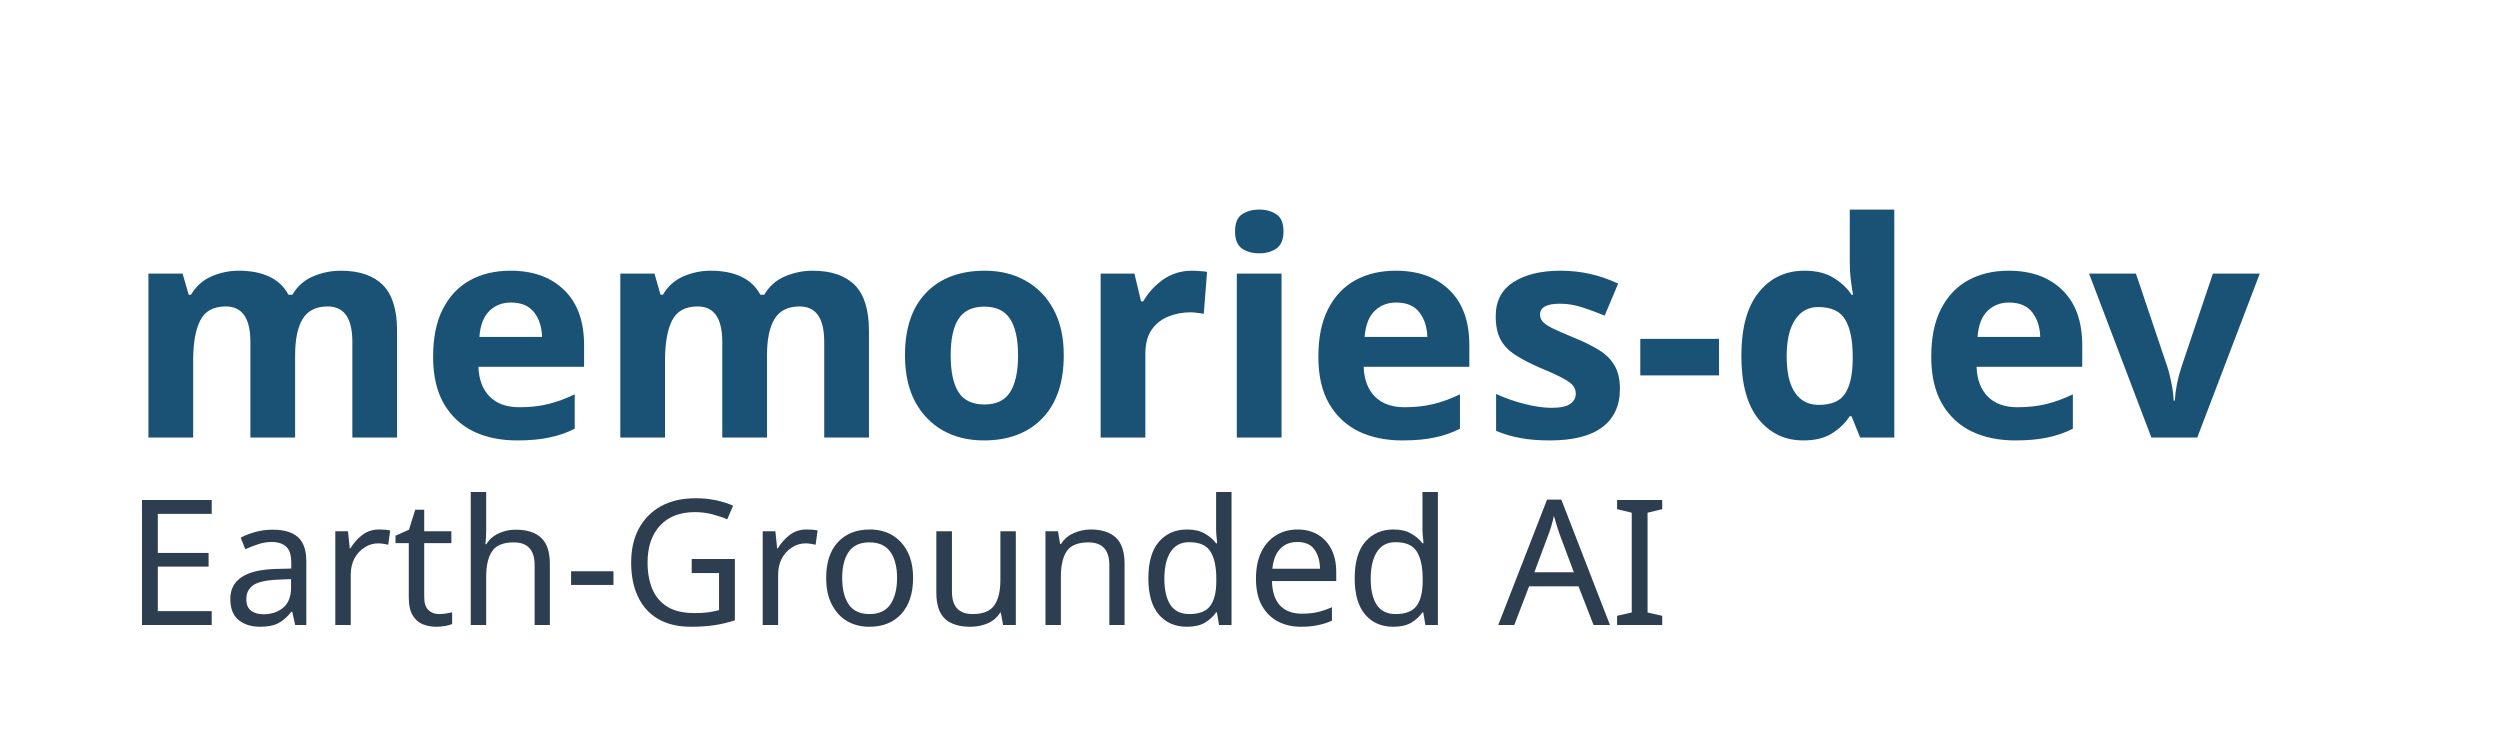
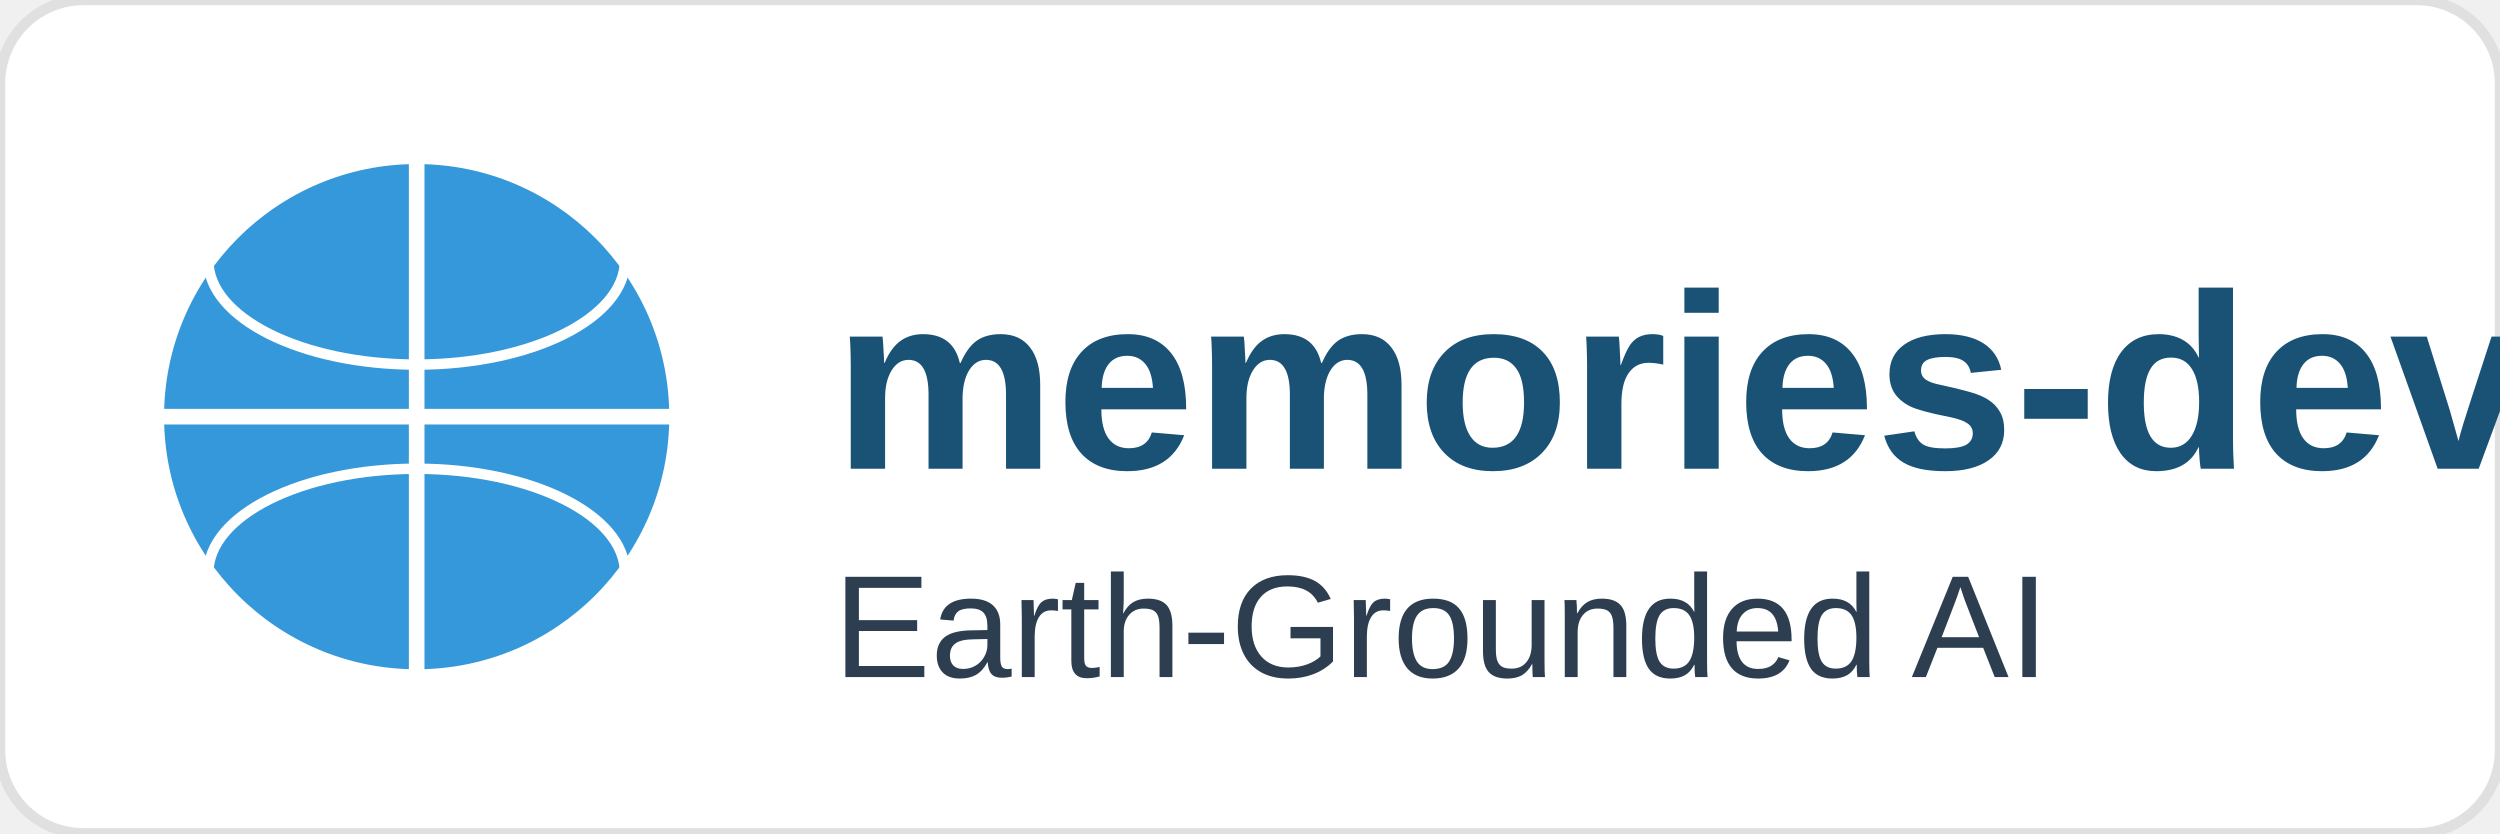
- <svg xmlns="http://www.w3.org/2000/svg" width="200" height="60">
+ <svg xmlns="http://www.w3.org/2000/svg" width="240" height="80" viewBox="0 0 240 80">
  <style>
-     .title { font: bold 24px sans-serif; fill: #1a5276; }
-     .subtitle { font: 14px sans-serif; fill: #2c3e50; }
+     .title { font: bold 24px 'Arial', sans-serif; fill: #1a5276; }
+     .subtitle { font: 14px 'Arial', sans-serif; fill: #2c3e50; }
+     .globe { fill: #3498db; }
  </style>
-   <rect width="200" height="60" fill="white" />
-   <text x="10" y="35" class="title">memories-dev</text>
-   <text x="10" y="50" class="subtitle">Earth-Grounded AI</text>
+   <rect width="240" height="80" rx="8" ry="8" fill="white" stroke="#e0e0e0" stroke-width="1" />
+   <circle cx="40" cy="40" r="25" fill="#3498db" class="globe" />
+   <path d="M40,15 a25,25 0 0,1 0,50 a25,25 0 0,1 0,-50" fill="none" stroke="white" stroke-width="1.5" />
+   <path d="M15,40 h50" stroke="white" stroke-width="1.5" />
+   <path d="M40,15 v50" stroke="white" stroke-width="1.5" />
+   <ellipse cx="40" cy="25" rx="20" ry="10" fill="none" stroke="white" stroke-width="1" />
+   <ellipse cx="40" cy="55" rx="20" ry="10" fill="none" stroke="white" stroke-width="1" />
+   <text x="80" y="45" class="title">memories-dev</text>
+   <text x="80" y="65" class="subtitle">Earth-Grounded AI</text>
</svg>
